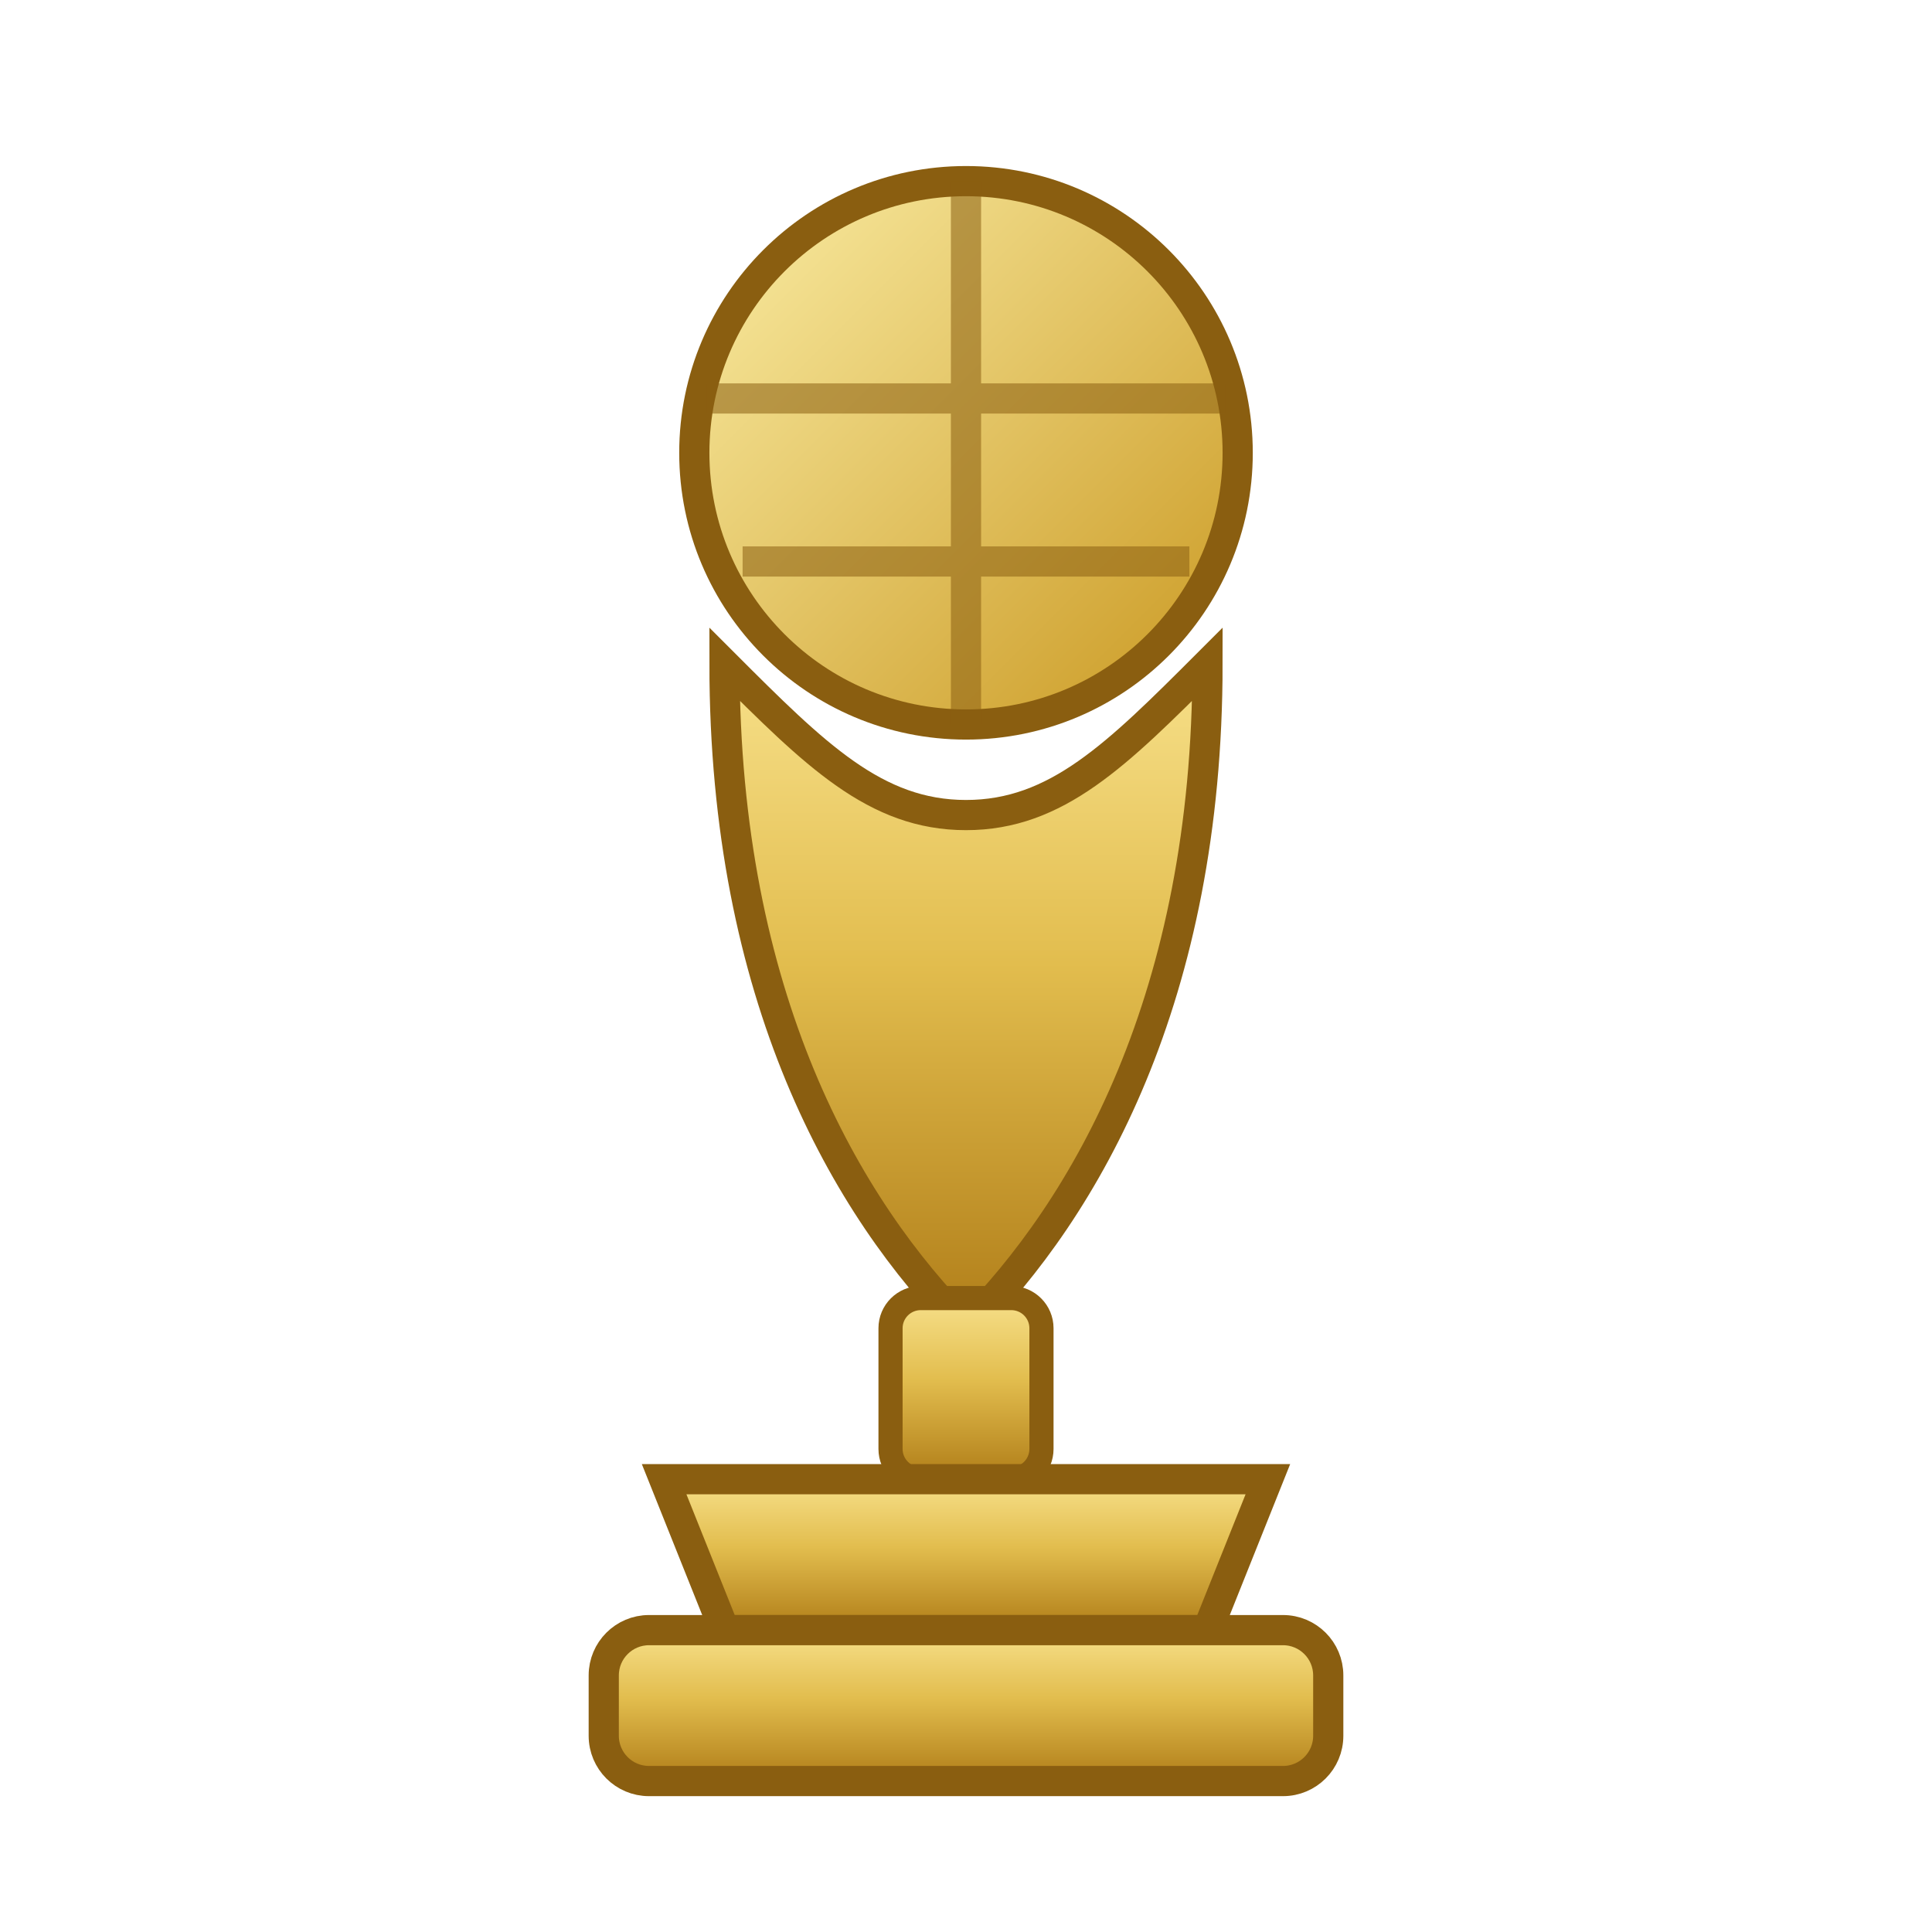
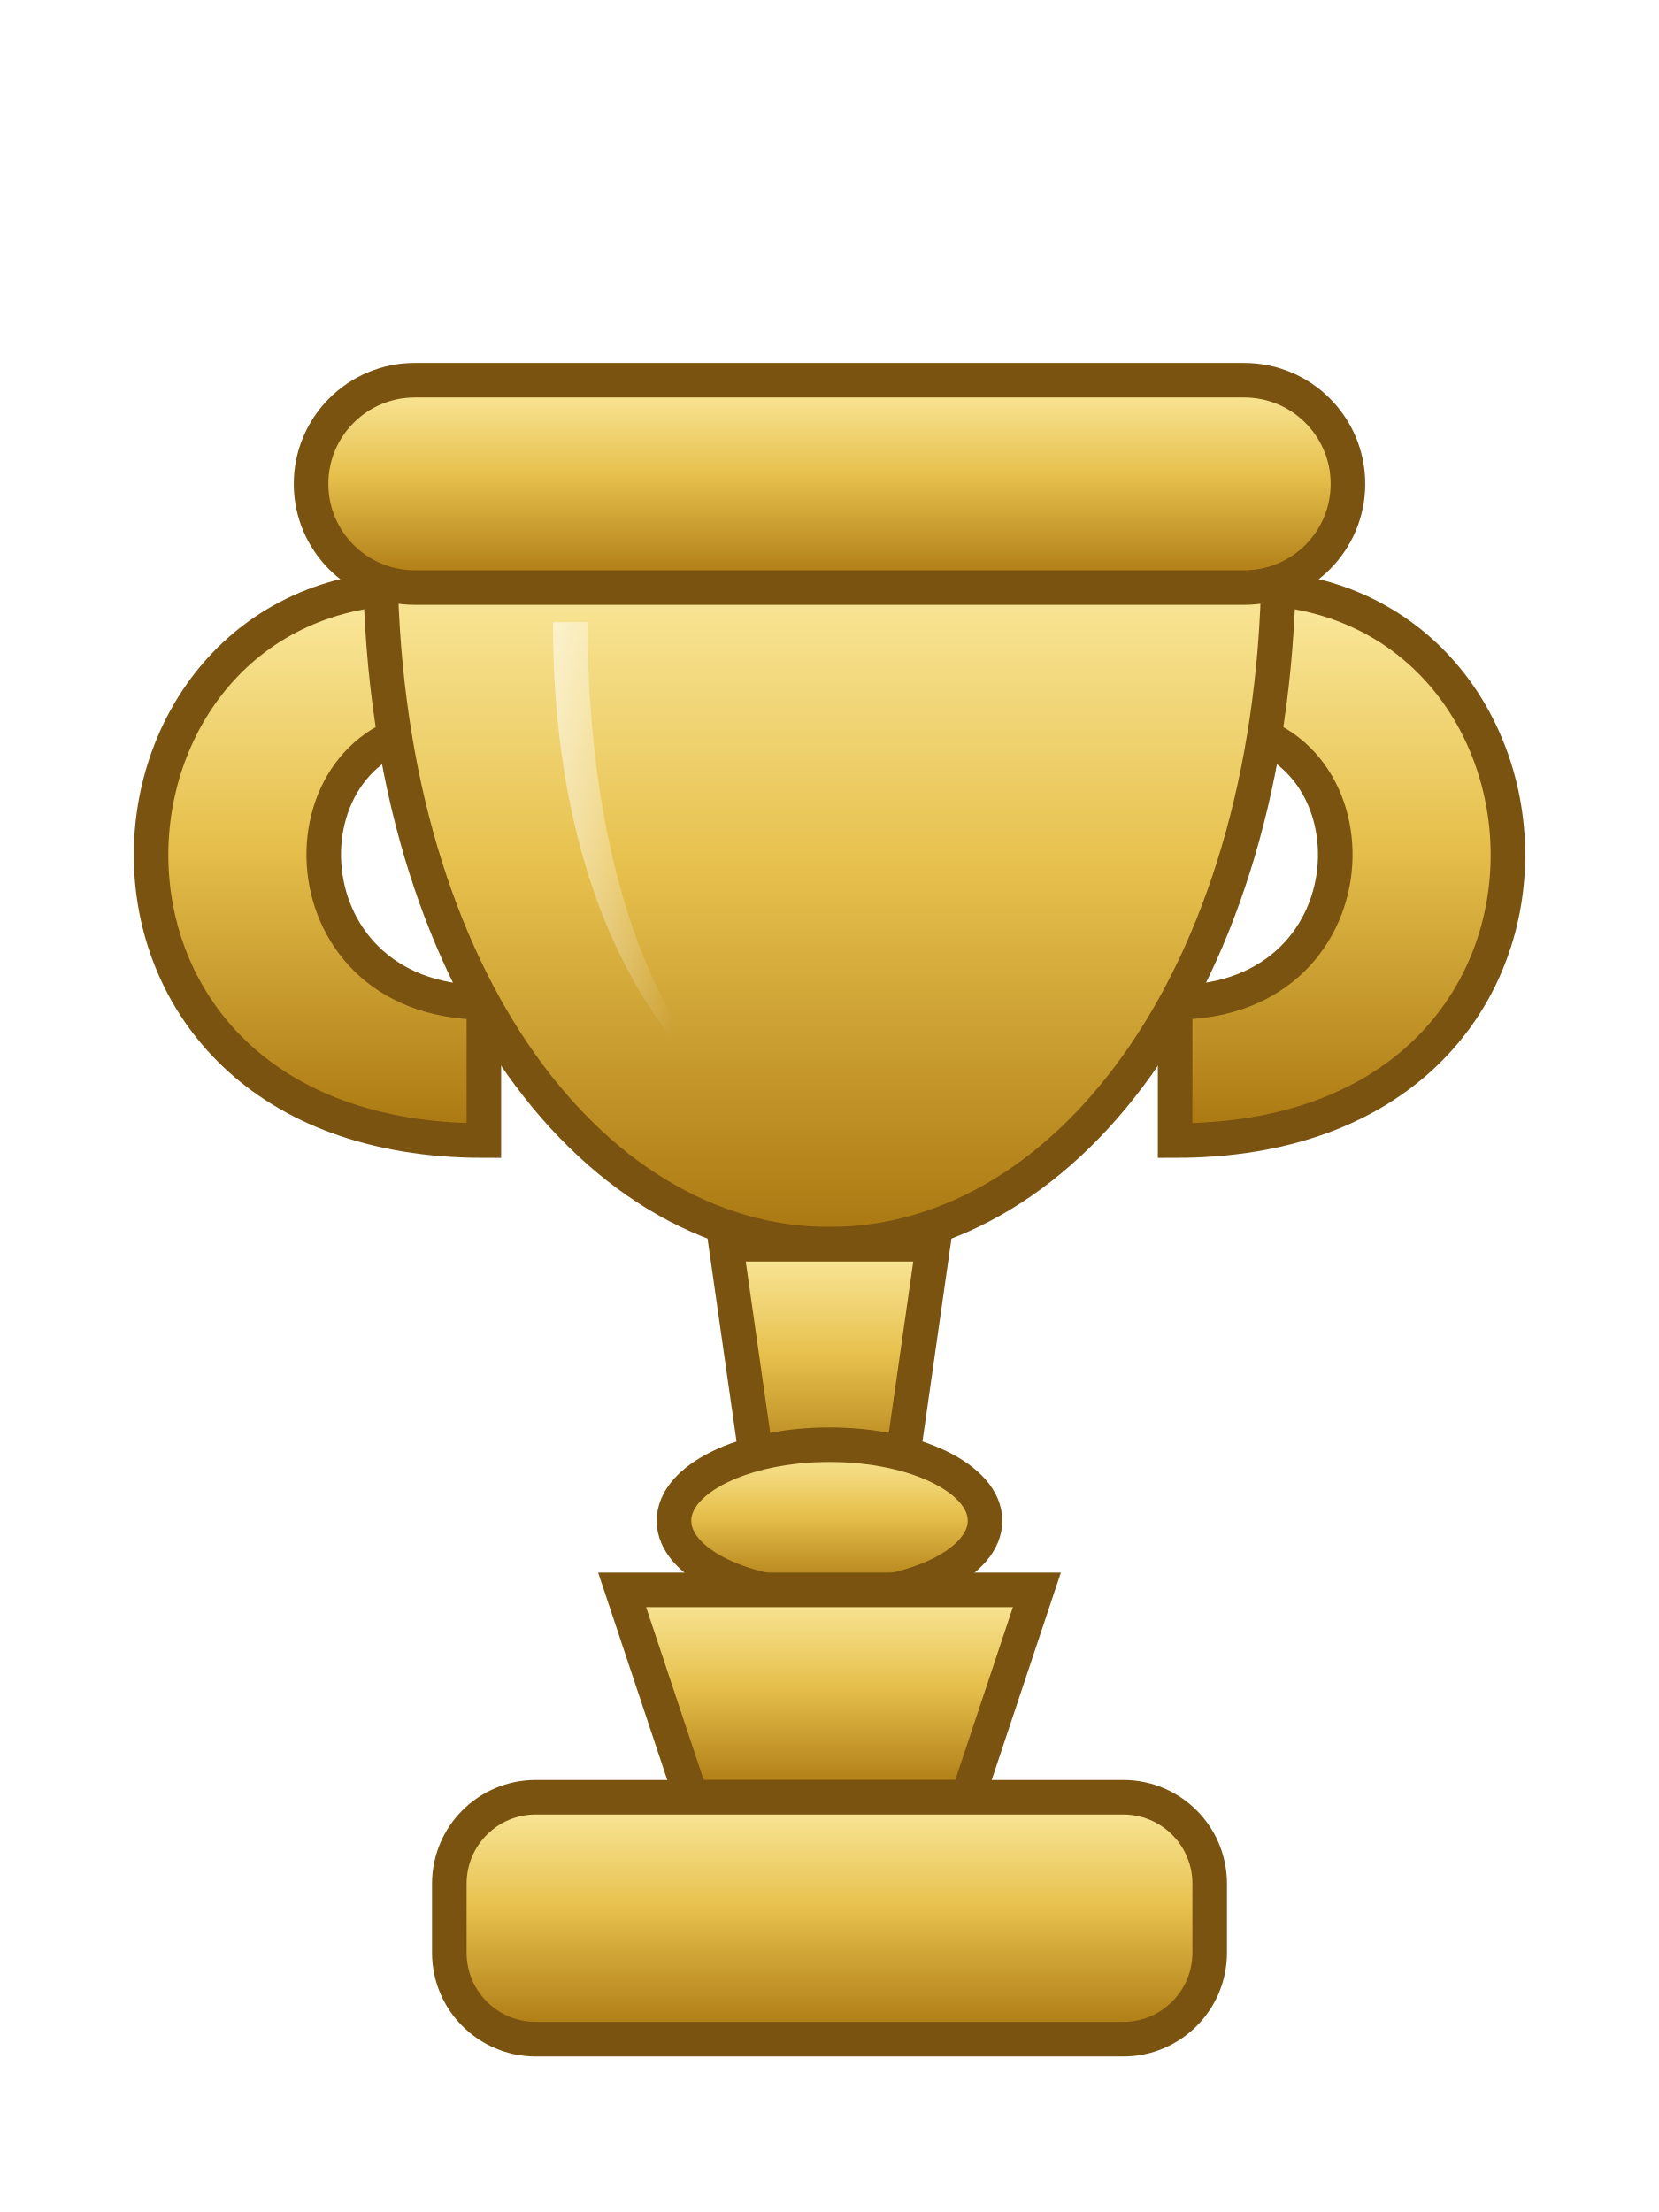
- <svg xmlns="http://www.w3.org/2000/svg" viewBox="0 0 64 64" role="img" aria-label="World Cup trophy">
+ <svg xmlns="http://www.w3.org/2000/svg" viewBox="0 0 48 64" width="48" height="64">
  <defs>
    <linearGradient id="wcTrophyGold" x1="0" y1="0" x2="0" y2="1">
-       <stop offset="0" stop-color="#f7e08a" />
-       <stop offset="0.45" stop-color="#e2bd4e" />
-       <stop offset="1" stop-color="#b07d18" />
+       <stop offset="0" stop-color="#fbeaa0" />
+       <stop offset="0.45" stop-color="#e7c14e" />
+       <stop offset="1" stop-color="#a9760f" />
    </linearGradient>
-     <linearGradient id="wcTrophyGlobe" x1="0" y1="0" x2="1" y2="1">
-       <stop offset="0" stop-color="#fbeea6" />
-       <stop offset="1" stop-color="#c9971f" />
+     <linearGradient id="wcTrophyShine" x1="0" y1="0" x2="1" y2="0">
+       <stop offset="0" stop-color="#ffffff" stop-opacity="0.55" />
+       <stop offset="0.5" stop-color="#ffffff" stop-opacity="0" />
    </linearGradient>
  </defs>
-   <circle cx="32" cy="15" r="9" fill="url(#wcTrophyGlobe)" stroke="#8a5e10" stroke-width="1" />
-   <path d="M23.4 13.2h17.2M24.6 18.6h14.8M32 6v18" fill="none" stroke="#8a5e10" stroke-width="1" opacity="0.55" />
-   <path d="M24 22 C24 33 28 40 32 44 C36 40 40 33 40 22 C37 25 35 27 32 27 C29 27 27 25 24 22 Z" fill="url(#wcTrophyGold)" stroke="#8a5e10" stroke-width="1" />
-   <rect x="29.5" y="43" width="5" height="6" rx="1" fill="url(#wcTrophyGold)" stroke="#8a5e10" stroke-width="0.8" />
-   <path d="M22 49h20l-2 5H24z" fill="url(#wcTrophyGold)" stroke="#8a5e10" stroke-width="1" />
-   <rect x="20" y="54" width="24" height="5" rx="1.5" fill="url(#wcTrophyGold)" stroke="#8a5e10" stroke-width="1" />
+   <path d="M12 17 C2 17 1 33 14 33 L14 29 C8 29 8 21 13 21 Z" fill="url(#wcTrophyGold)" stroke="#7a5310" stroke-width="1" />
+   <path d="M36 17 C46 17 47 33 34 33 L34 29 C40 29 40 21 35 21 Z" fill="url(#wcTrophyGold)" stroke="#7a5310" stroke-width="1" />
+   <path d="M11 16 H37 C37 28 31 36 24 36 C17 36 11 28 11 16 Z" fill="url(#wcTrophyGold)" stroke="#7a5310" stroke-width="1" />
+   <rect x="9" y="11" width="30" height="6" rx="3" fill="url(#wcTrophyGold)" stroke="#7a5310" stroke-width="1" />
+   <path d="M16 18 C16 26 19 31 23 33 C19 31 17 25 17 18 Z" fill="url(#wcTrophyShine)" />
+   <path d="M21 36 H27 L26 43 H22 Z" fill="url(#wcTrophyGold)" stroke="#7a5310" stroke-width="1" />
+   <ellipse cx="24" cy="44" rx="4.5" ry="2.2" fill="url(#wcTrophyGold)" stroke="#7a5310" stroke-width="1" />
+   <path d="M18 46 H30 L28 52 H20 Z" fill="url(#wcTrophyGold)" stroke="#7a5310" stroke-width="1" />
+   <rect x="13" y="52" width="22" height="7" rx="2.5" fill="url(#wcTrophyGold)" stroke="#7a5310" stroke-width="1" />
</svg>
